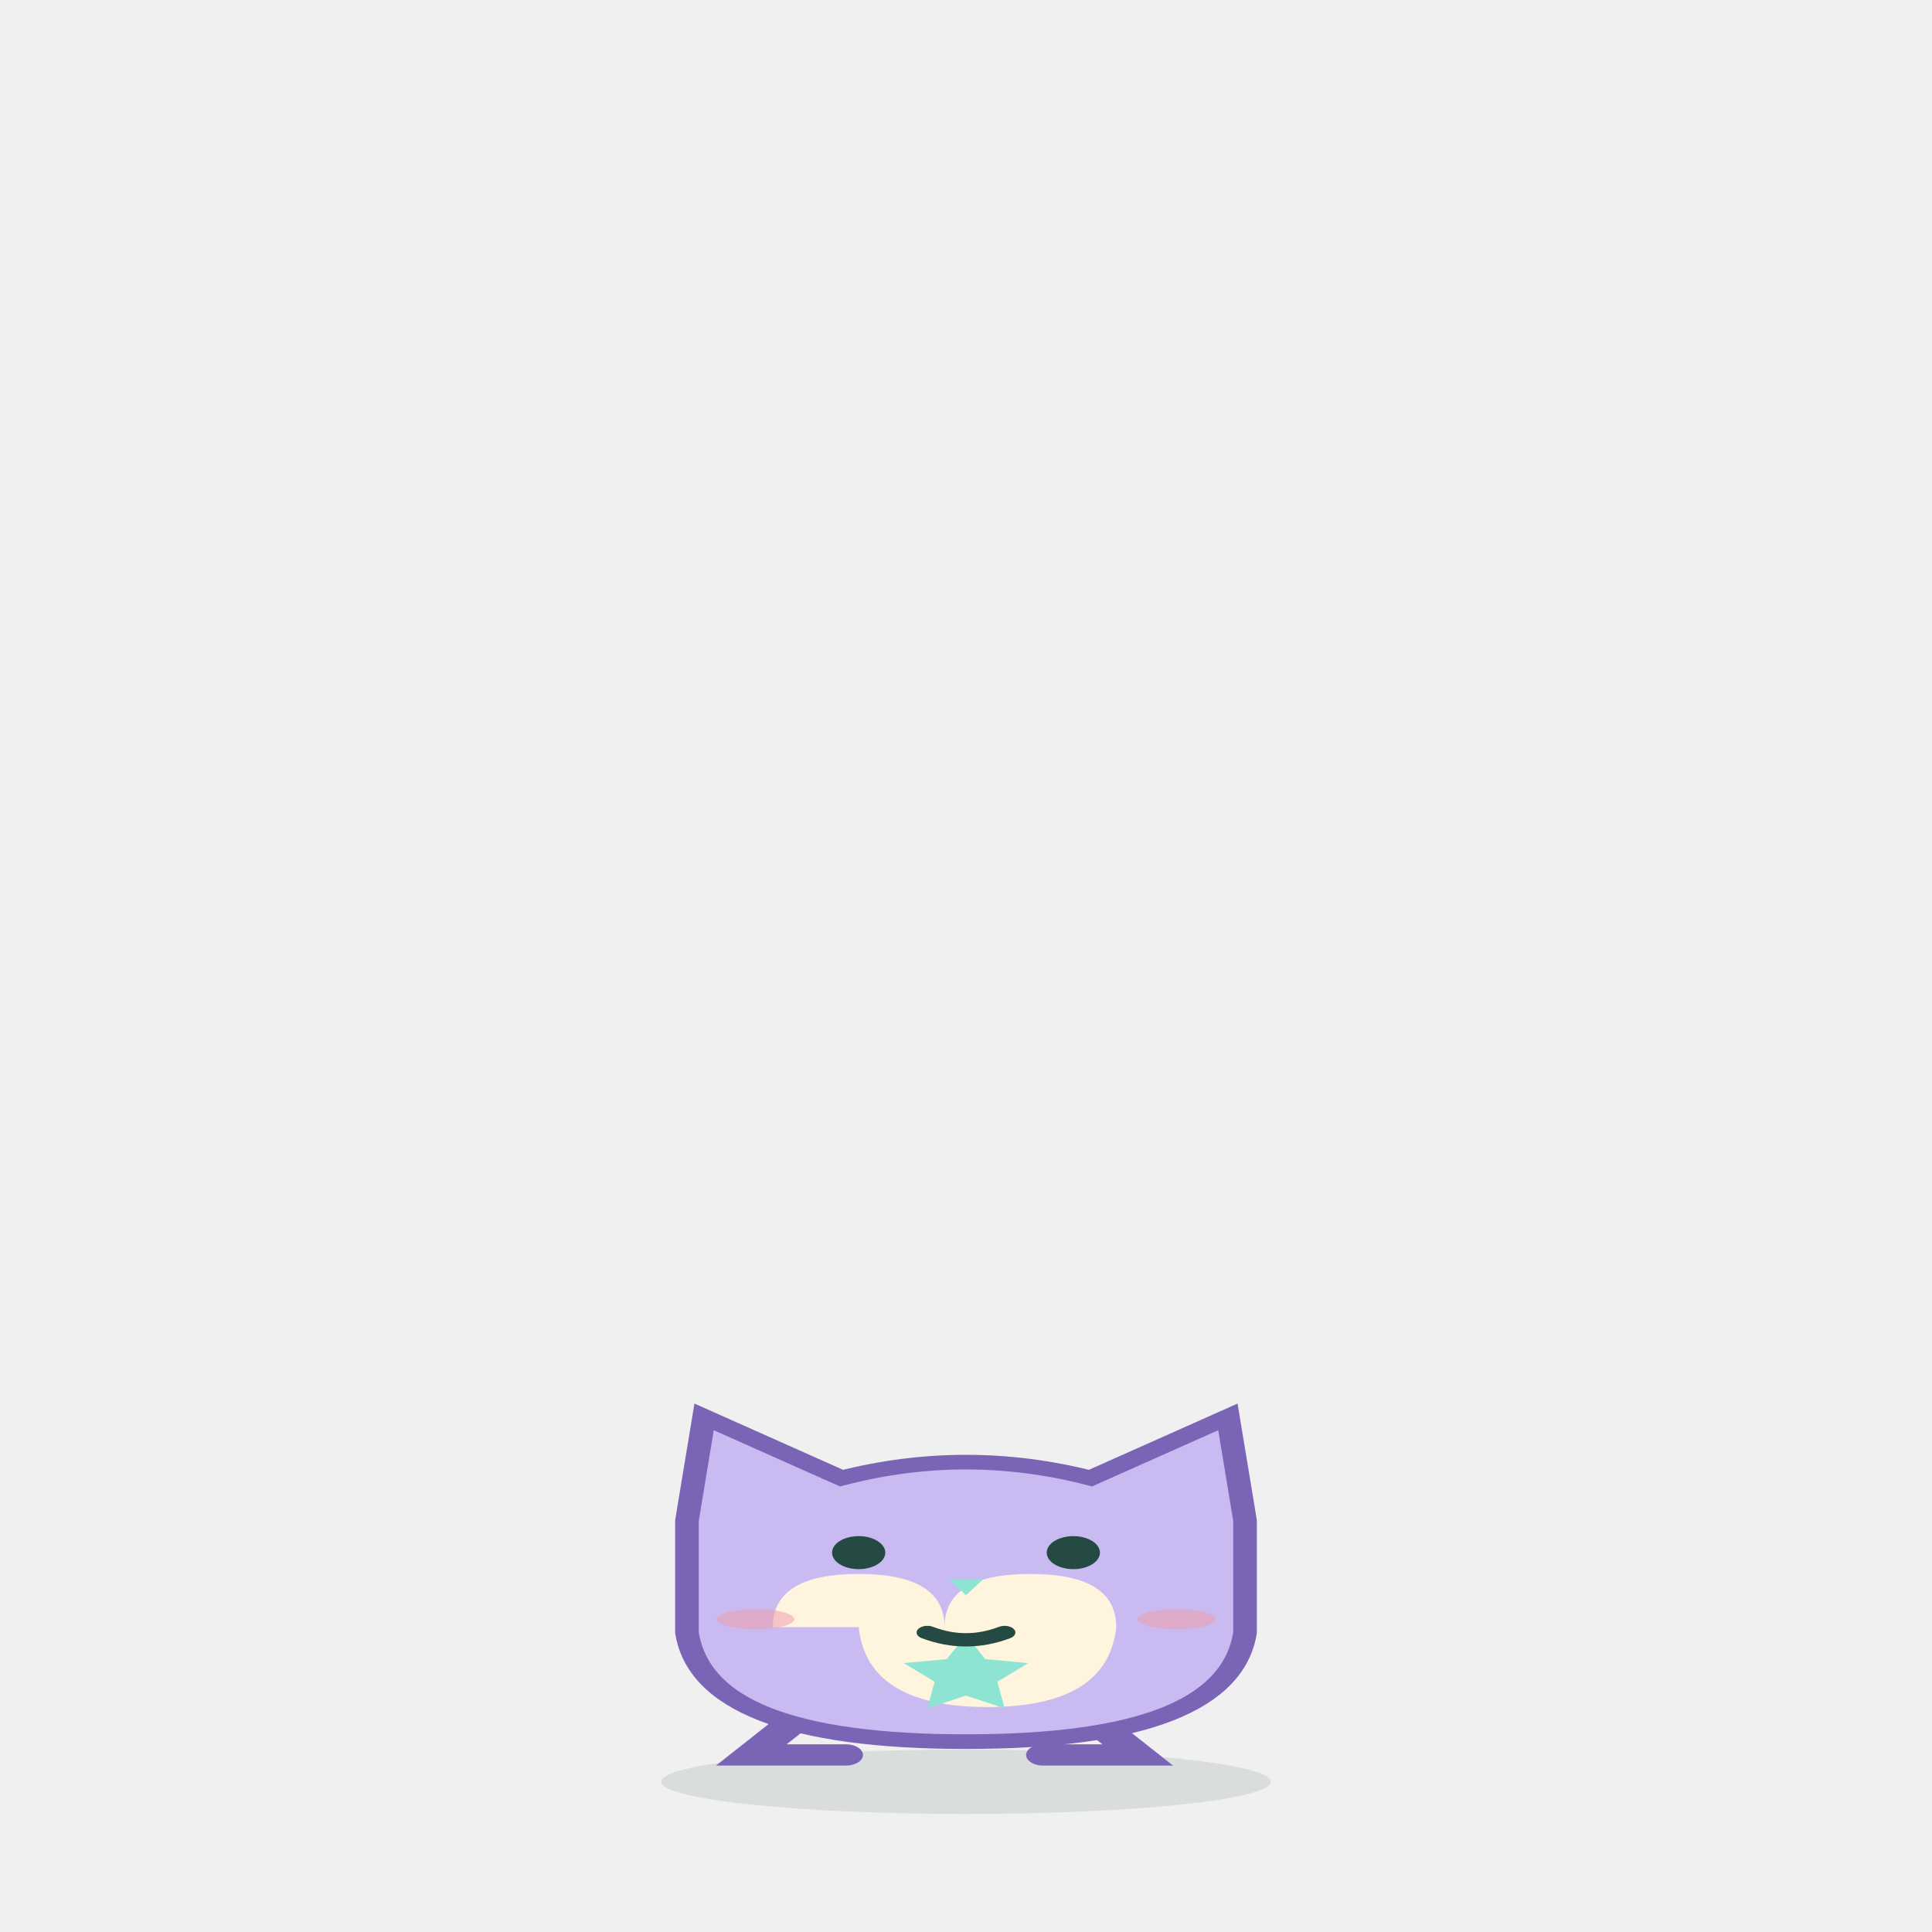
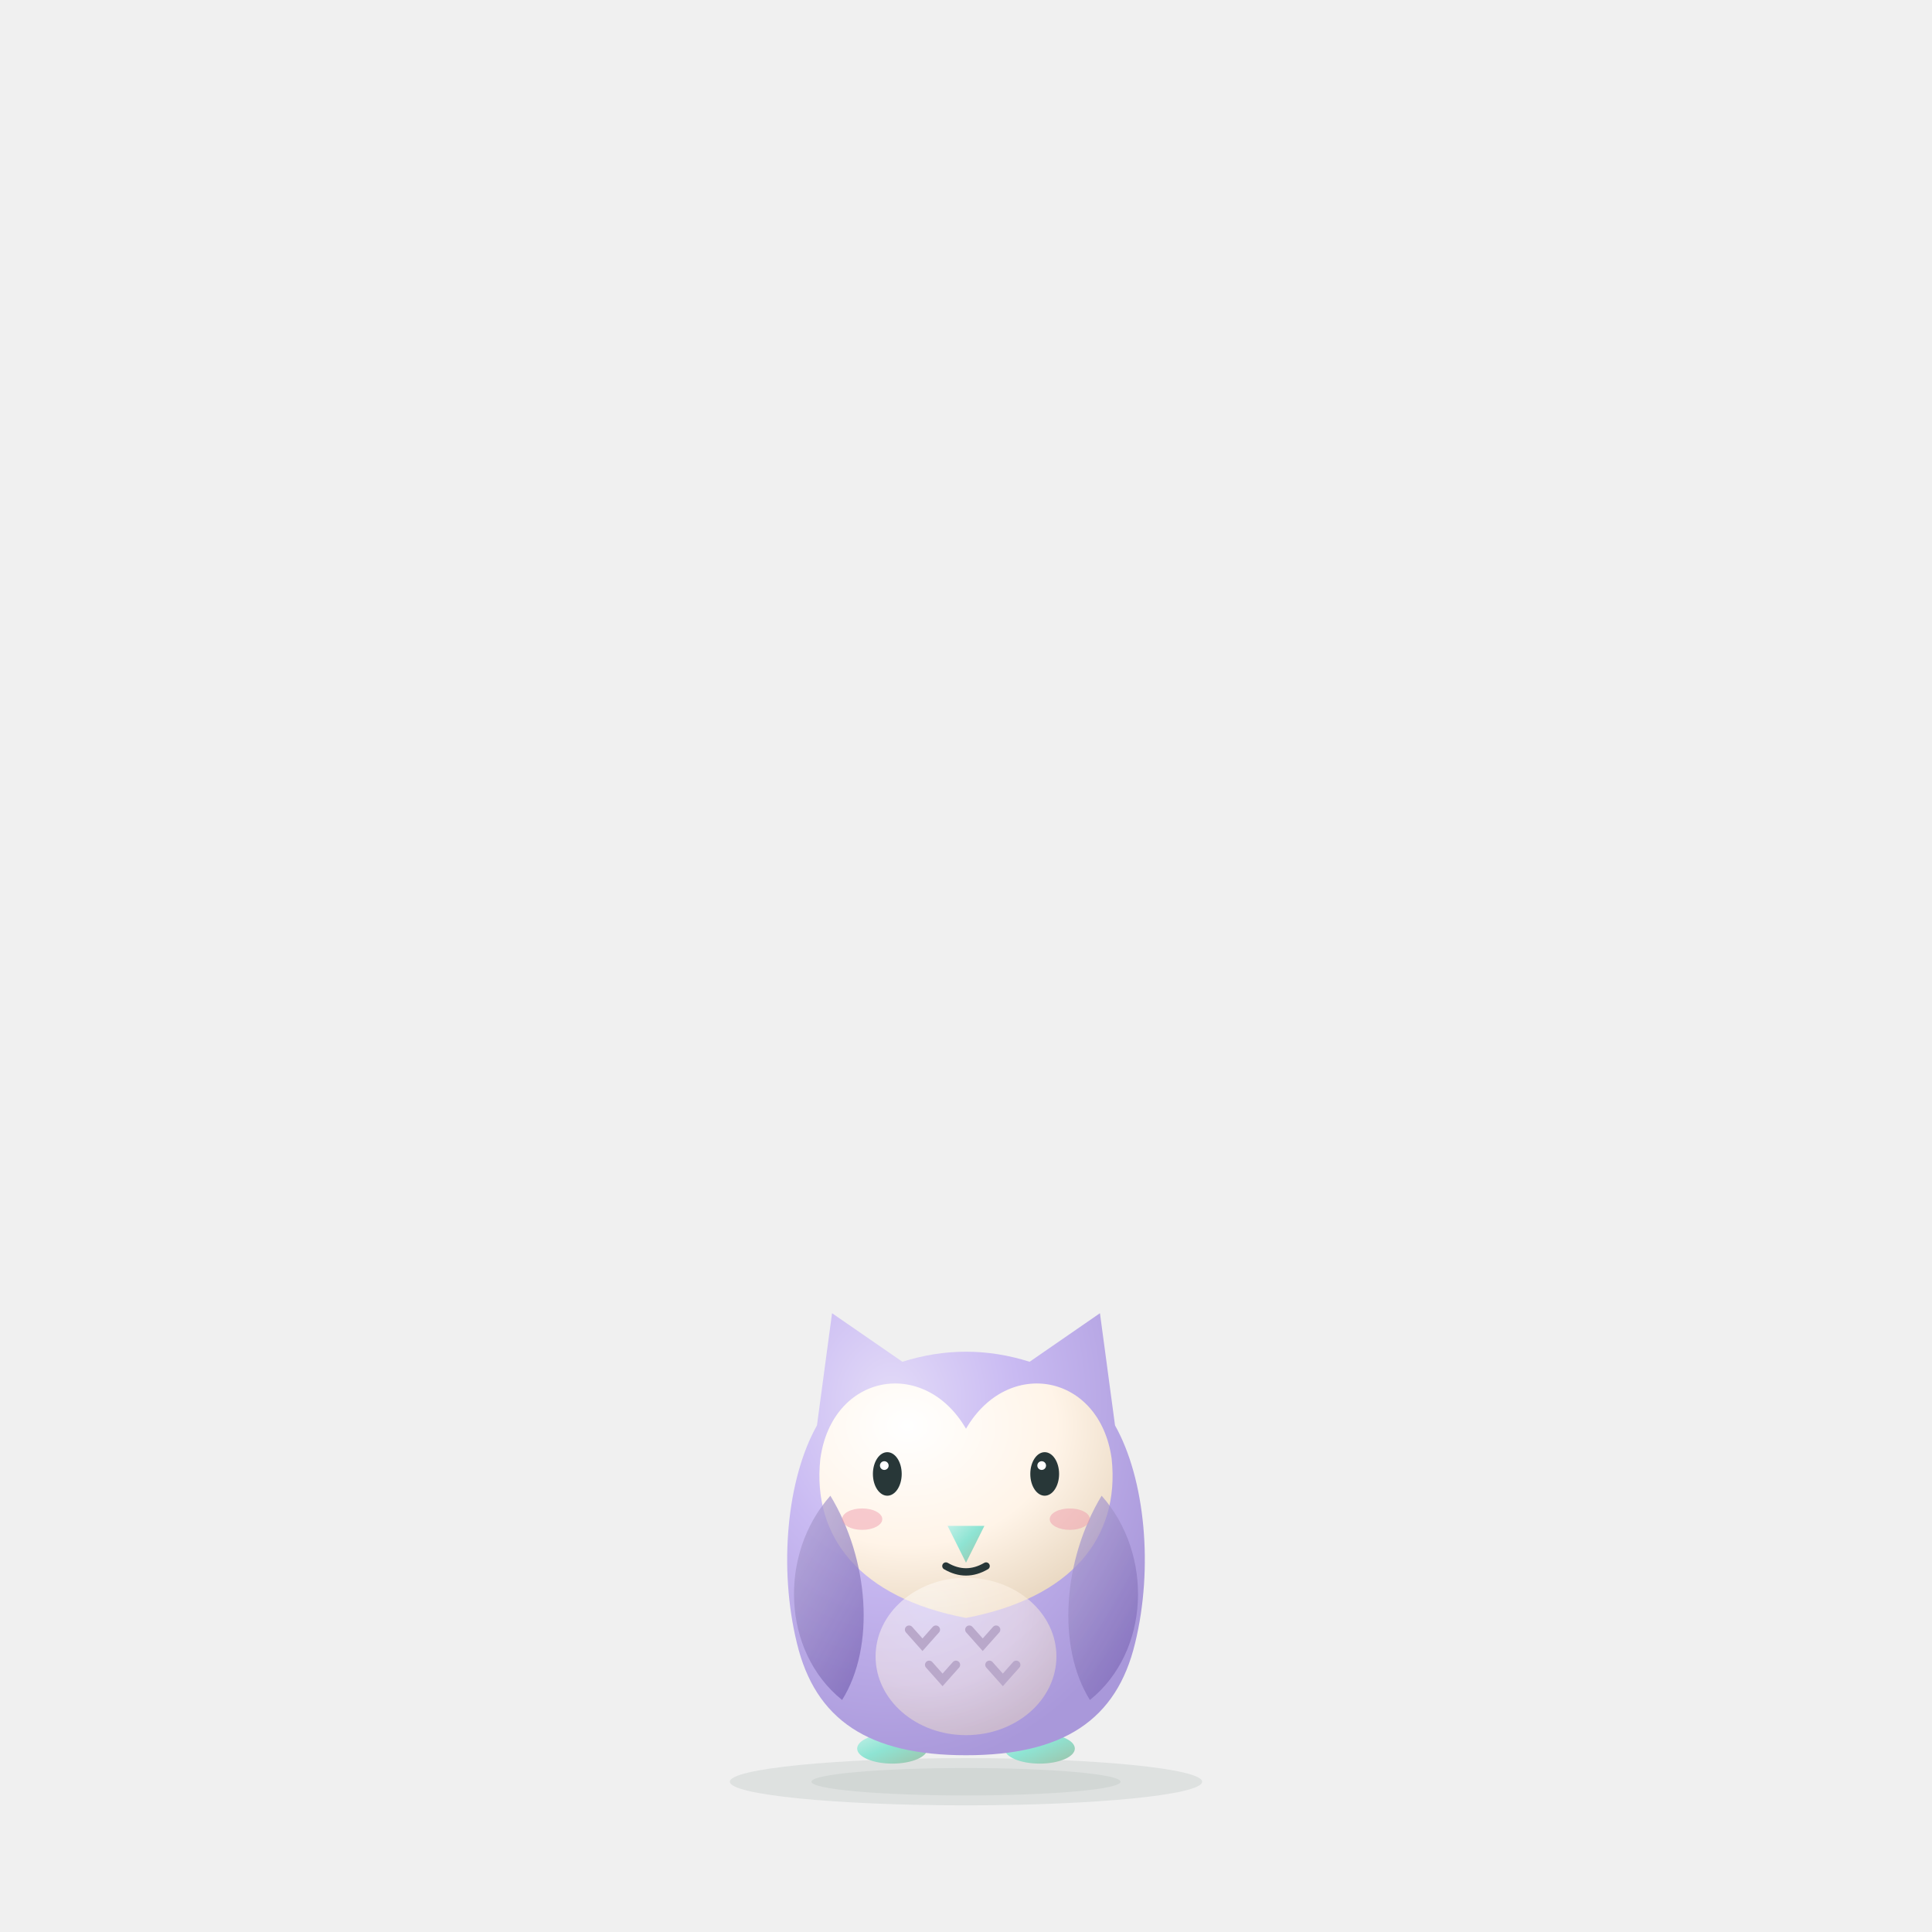
- <svg xmlns="http://www.w3.org/2000/svg" viewBox="-15 -25 45 45" role="img" data-species="owl" aria-label="Aurora Owl">
-   <style>#body-js{transform-origin:7.5px 15px}.breathe{animation:breathe 3s ease-in-out infinite}.rest{animation:breathe 5s ease-in-out infinite}.celebrate{animation:bounce .7s ease-in-out infinite}.work{animation:breathe 1.7s ease-in-out infinite}.sway{animation:sway 1s ease-in-out infinite}.sparkle,.dream{animation:glow 1.6s ease-in-out infinite}.leaf{transform-origin:7.5px 3.7px;animation:sway 3s ease-in-out infinite}@keyframes breathe{50%{transform:translateY(-.25px) scaleY(1.012)}}@keyframes bounce{50%{transform:translateY(-1px) rotate(-2deg)}}@keyframes sway{50%{transform:rotate(3deg)}}@keyframes glow{50%{opacity:.4}}@media(prefers-reduced-motion:reduce){*{animation:none!important}}</style>
-   <ellipse id="shadow-js" cx="7.5" cy="16.5" rx="7.1" ry=".75" fill="#294b43" opacity=".12" />
-   <g data-size-profile="legacy-pet-footprint" transform="translate(0 6.08) scale(1 .62)">
+ <svg xmlns="http://www.w3.org/2000/svg" viewBox="-15 -25 45 45" preserveAspectRatio="xMidYMid meet" role="img" data-species="owl" data-art-version="3" aria-label="Aurora Owl">
+   <defs>
+     <radialGradient id="paint-body" cx=".29" cy=".20" r=".84">
+       <stop stop-color="#e3dbf8" />
+       <stop offset=".42" stop-color="#c9baf2" />
+       <stop offset="1" stop-color="#a998da" />
+     </radialGradient>
+     <linearGradient id="paint-trim" x1=".2" y1="0" x2=".8" y2="1">
+       <stop stop-color="#afa2d3" />
+       <stop offset="1" stop-color="#7964b5" />
+     </linearGradient>
+     <radialGradient id="paint-cream" cx=".30" cy=".18" r=".85">
+       <stop stop-color="#ffffff" />
+       <stop offset=".6" stop-color="#fff4e8" />
+       <stop offset="1" stop-color="#e9d8c2" />
+     </radialGradient>
+     <linearGradient id="paint-gold" x1="0" y1="0" x2="1" y2="1">
+       <stop stop-color="#c1f0e7" />
+       <stop offset=".45" stop-color="#8ee4d3" />
+       <stop offset="1" stop-color="#9fc1a8" />
+     </linearGradient>
+     <linearGradient id="paint-screen" x1="0" y1="0" x2=".8" y2="1">
+       <stop stop-color="#42615e" />
+       <stop offset="1" stop-color="#263d3b" />
+     </linearGradient>
+   </defs>
+   <style>#body-js{transform-origin:7.5px 16px}.idle-motion{animation:breathe 3.6s ease-in-out infinite}.working-motion{animation:focus 2.2s ease-in-out infinite}.happy-motion{animation:hop 1.3s ease-in-out infinite}.rest-motion{animation:rest 4.4s ease-in-out infinite}.reaction-motion{animation:greet 1.8s ease-in-out infinite}.crest{animation:crest 3.6s ease-in-out infinite}.tail{animation:tail 3.6s ease-in-out infinite}.claw-left{animation:claw-left 3.6s ease-in-out infinite}.claw-right{animation:claw-right 3.6s ease-in-out infinite}.happy-motion .claw-left{animation:wave-left 1.3s ease-in-out infinite}.happy-motion .claw-right{animation:wave-right 1.3s ease-in-out infinite}.happy-motion .limb-right{animation:wave-right 1.3s ease-in-out infinite}.working-motion .limb-left{animation:tap .65s ease-in-out infinite}.working-motion .limb-right{animation:tap .65s .32s ease-in-out infinite}.sparkles,.dream{animation:glow 1.8s ease-in-out infinite}.blink-open{animation:blink-open 4.1s linear infinite}.blink-lids{animation:blink-lids 4.1s linear infinite;opacity:0}.rest-motion .crest,.rest-motion .tail,.rest-motion .claw-left,.rest-motion .claw-right{animation-duration:5s}@keyframes breathe{50%{transform:translateY(-.16px)}}@keyframes focus{50%{transform:translateY(-.10px) rotate(.5deg)}}@keyframes rest{50%{transform:translateY(-.09px)}}@keyframes hop{0%,100%{transform:translateY(0) rotate(0)}40%{transform:translateY(-.65px) rotate(-1.2deg)}70%{transform:translateY(-.18px) rotate(1deg)}}@keyframes greet{50%{transform:translateY(-.3px) rotate(2deg)}}@keyframes crest{50%{transform:rotate(3deg)}}@keyframes tail{50%{transform:rotate(-5deg)}}@keyframes claw-left{50%{transform:rotate(-5deg)}}@keyframes claw-right{50%{transform:rotate(5deg)}}@keyframes wave-left{50%{transform:rotate(-20deg)}}@keyframes wave-right{50%{transform:rotate(20deg)}}@keyframes tap{50%{transform:translateY(.3px)}}@keyframes glow{50%{opacity:.35}}@keyframes blink-open{0%,93%,97%,100%{opacity:1}94%,96%{opacity:0}}@keyframes blink-lids{0%,93%,97%,100%{opacity:0}94%,96%{opacity:1}}@media(prefers-reduced-motion:reduce){*{animation:none!important}.blink-lids{display:none}}</style>
+   <ellipse id="shadow-js" cx="7.5" cy="16.5" rx="5.5" ry=".55" fill="#294b43" opacity=".09" />
+   <ellipse cx="7.5" cy="16.5" rx="3.6" ry=".32" fill="#294b43" opacity=".07" />
+   <g data-size-profile="compact-uniform" transform="translate(1.65 3.52) scale(.78)">
    <g id="body-js">
-       <g class="breathe">
-         <path d="M3.6 14.4 2.5 15.8h2.2m5.7-1.4 1.1 1.4h-2.2" fill="none" stroke="#7964b5" stroke-width=".8" stroke-linecap="round" />
-         <path d="M1 7 1.4 3.1l3.2 2.3q2.9-1.2 5.8 0l3.2-2.3L14 7v4.2q-.4 4.1-6.5 4.1T1 11.2z" fill="#c9baf2" stroke="#7964b5" stroke-width=".55" />
-         <path d="M3 11q0-2 2-2t2 2m0 0q0-2 2-2t2 2q-.2 3-3 3t-3-3Z" fill="#fff5df" />
-         <path d="M7.1 9.2l.4.6.4-.6" fill="#8ee4d3" />
-         <g id="aurora-pop-idle-accent">
-           <path d="M7.5 11.3l.45.9 1 .15-.72.7.17 1-.9-.48-.9.48.17-1-.72-.7 1-.15z" fill="#8ee4d3" />
+       <g class="idle-motion" style="transform-origin:7.5px 16px">
+         <ellipse cx="5.3" cy="15.65" rx="1.05" ry=".45" fill="url(#paint-gold)" />
+         <ellipse cx="9.7" cy="15.65" rx="1.05" ry=".45" fill="url(#paint-gold)" />
+         <path d="M3.05 6.0 3.5 2.65 5.6 4.1q1.9-.6 3.8 0l2.1-1.45.45 3.35c.9 1.6 1.15 4.25.6 6.5-.55 2.3-2.15 3.35-5.05 3.35s-4.5-1.05-5.05-3.35c-.55-2.25-.3-4.9.6-6.5Z" fill="url(#paint-body)" />
+         <path d="M7.5 6.1c-1.25-2.15-4.0-1.65-4.35.9-.25 2.35 1.2 4.15 4.35 4.75 3.15-.6 4.6-2.4 4.35-4.75-.35-2.55-3.1-3.05-4.35-.9Z" fill="url(#paint-cream)" />
+         <ellipse cx="7.5" cy="12.9" rx="2.7" ry="2.35" fill="url(#paint-cream)" opacity=".5" />
+         <g class="limb-left" style="transform-origin:3.5px 8px">
+           <path d="M3.45 8.1c-1.55 1.75-1.45 4.65.35 6.1 1.0-1.6.8-4.2-.35-6.1Z" fill="url(#paint-trim)" opacity=".72" />
        </g>
-         <g id="eyes-js" fill="#254a44">
-           <circle cx="5" cy="8.2" r=".62" />
-           <circle cx="10" cy="8.2" r=".62" />
+         <g class="limb-right" style="transform-origin:11.5px 8px">
+           <path d="M11.55 8.1c1.55 1.75 1.45 4.65-.35 6.1-1.0-1.6-.8-4.2.35-6.1Z" fill="url(#paint-trim)" opacity=".72" />
+         </g>
+         <path d="m6.95 9 .55 1.1.55-1.1Z" fill="url(#paint-gold)" />
+         <path d="m5.8 12.1.4.45.4-.45m1.0 0 .4.45.4-.45m-2.0 1.05.4.45.4-.45m1 0 .4.45.4-.45" fill="none" stroke="#b9a8ca" stroke-width=".25" stroke-linecap="round" />
+         <g id="aurora-pop-idle-accent" />
+         <g id="eyes-js" fill="#283738">
+           <g class="blink-open">
+             <ellipse cx="5.15" cy="7.45" rx="0.43" ry="0.65" />
+             <ellipse cx="9.85" cy="7.45" rx="0.43" ry="0.65" />
+             <circle cx="5.06" cy="7.20" r=".13" fill="white" />
+             <circle cx="9.76" cy="7.20" r=".13" fill="white" />
+           </g>
+           <g class="blink-lids">
+             <path d="M4.72 7.45q0.43 .40 0.86 0M9.42 7.45q0.43 .40 0.86 0" fill="none" stroke="#283738" stroke-width=".25" stroke-linecap="round" />
+           </g>
        </g>
        <g id="eyes-doze" style="display:none">
-           <path d="M3.3 9.1h2.4m4.2 0h2.4" stroke="#254a44" stroke-width=".7" />
+           <path d="M4.72 7.45q0.43 .40 0.86 0M9.42 7.45q0.43 .40 0.86 0" fill="none" stroke="#283738" stroke-width=".25" stroke-linecap="round" />
        </g>
-         <ellipse cx="2.6" cy="10.7" rx=".9" ry=".38" fill="#ee9caa" opacity=".55" />
-         <ellipse cx="12.4" cy="10.7" rx=".9" ry=".38" fill="#ee9caa" opacity=".55" />
-         <g fill="none" stroke="#254a44" stroke-width=".5" stroke-linecap="round">
-           <path d="M6.6 11.2q.9.55 1.8 0" />
-         </g>
+         <ellipse cx="4.40" cy="8.80" rx=".60" ry=".32" fill="#ed94a7" opacity=".46" />
+         <ellipse cx="10.60" cy="8.80" rx=".60" ry=".32" fill="#ed94a7" opacity=".46" />
+         <path d="M6.9 10.2q.6 0.35 1.2 0" fill="none" stroke="#283738" stroke-width=".22" stroke-linecap="round" />
      </g>
    </g>
  </g>
</svg>
